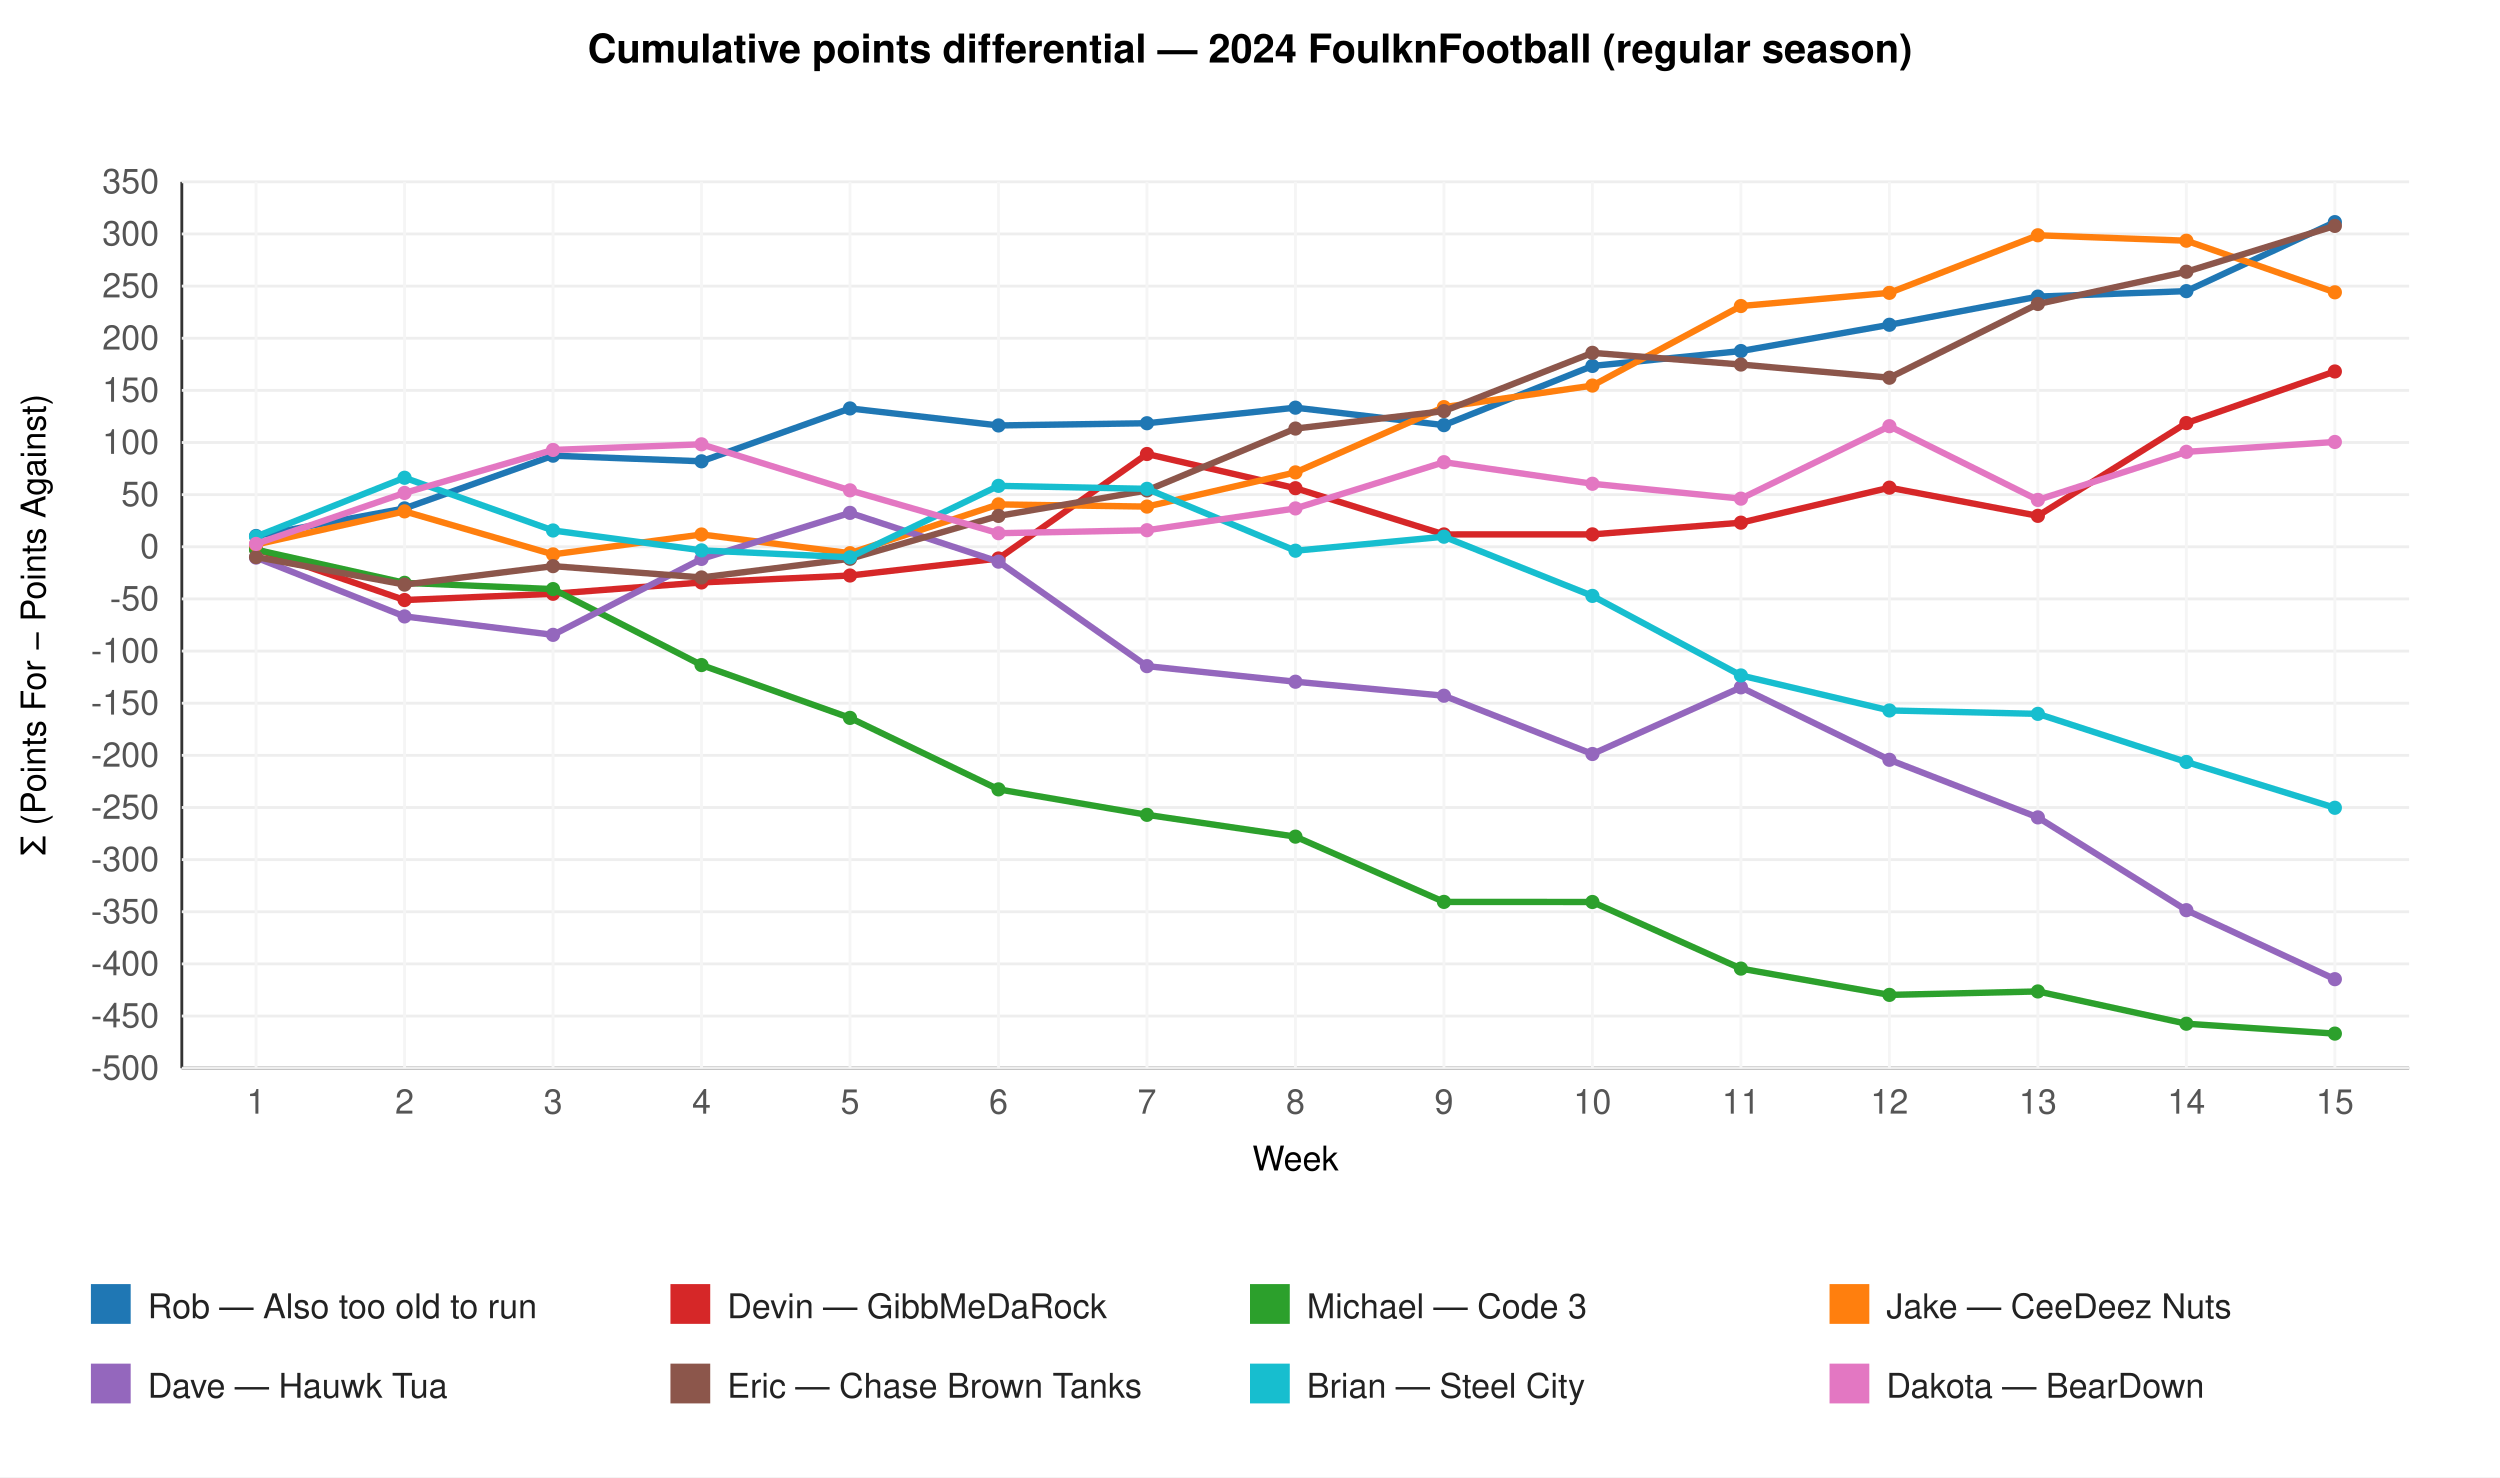
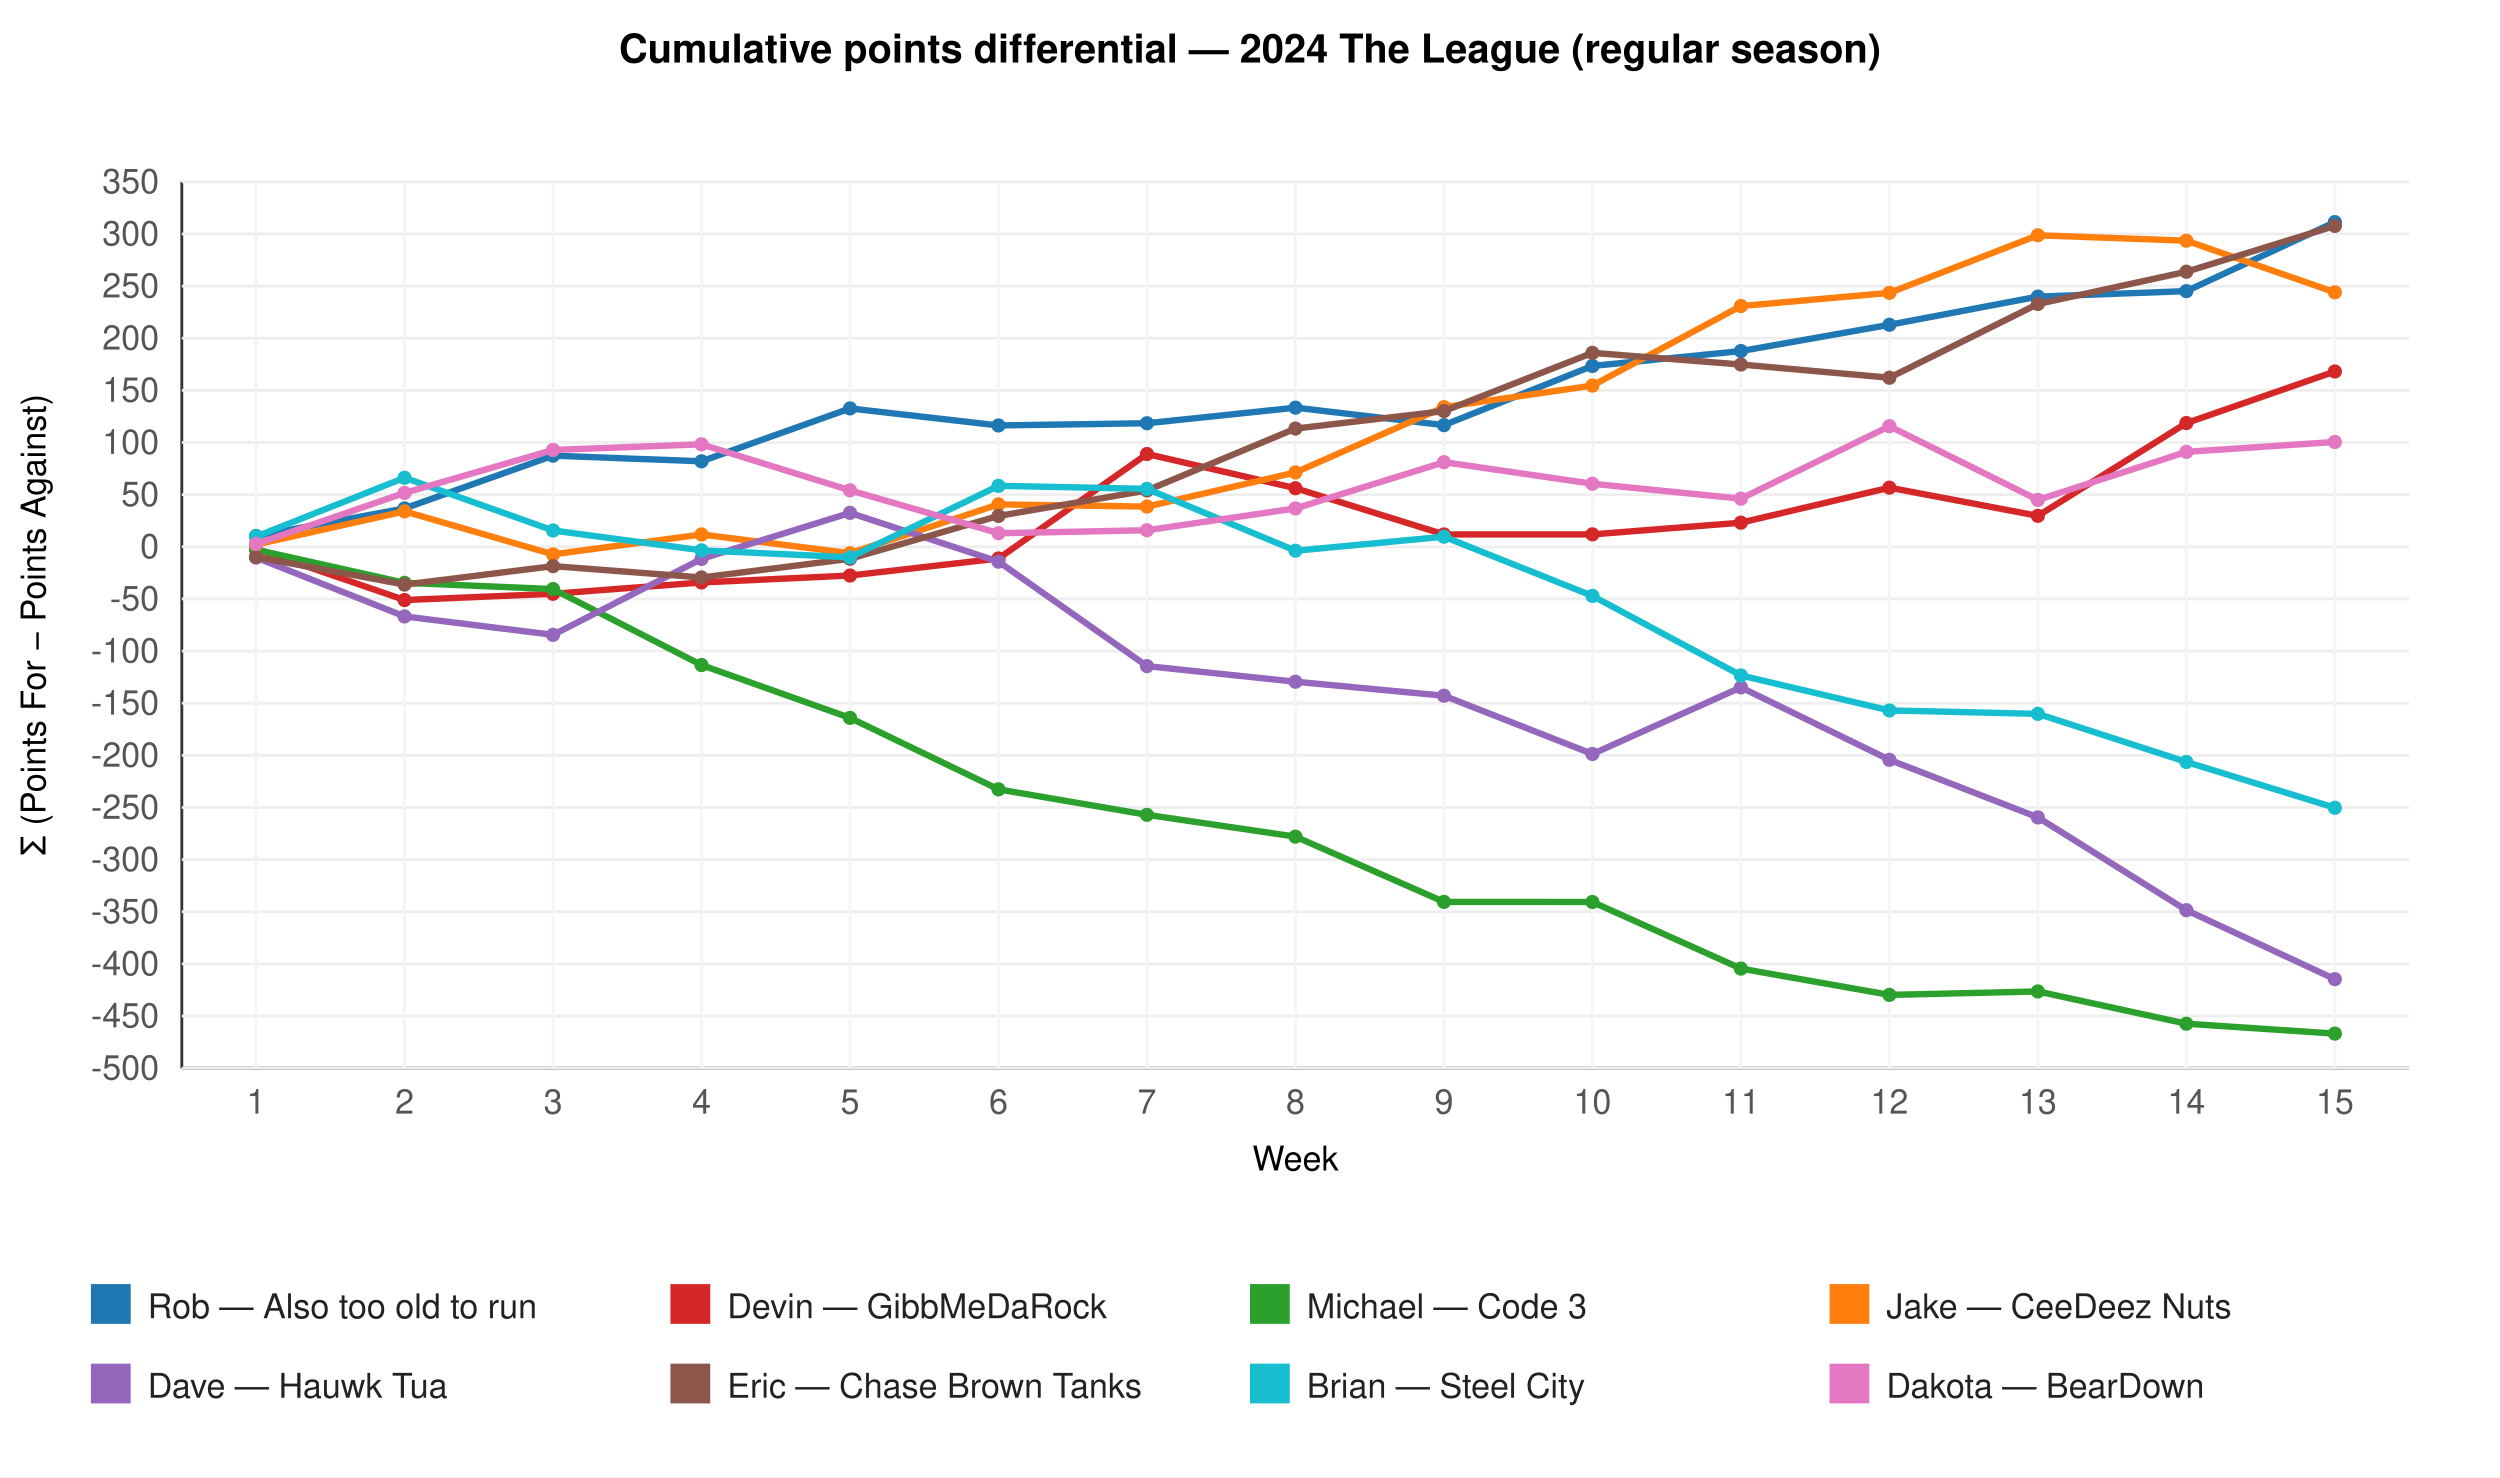
<svg xmlns="http://www.w3.org/2000/svg" viewBox="0 0 880 520" font-family="-apple-system, Segoe UI, Helvetica, Arial, sans-serif" font-size="12">
  <rect x="0" y="0" width="880" height="520" fill="#ffffff" />
-   <text x="440" y="22" text-anchor="middle" font-size="14" font-weight="600">Cumulative points differential — 2024 FoulknFootball (regular season)</text>
+   <text x="440" y="22" text-anchor="middle" font-size="14" font-weight="600">Cumulative points differential — 2024 The League (regular season)</text>
  <line x1="64" y1="64" x2="64" y2="376" stroke="#333" stroke-width="1" />
  <line x1="64" y1="376" x2="848" y2="376" stroke="#333" stroke-width="1" />
  <text x="16" y="220" text-anchor="middle" transform="rotate(-90 16 220)">Σ (Points For − Points Against)</text>
  <text x="456" y="412" text-anchor="middle">Week</text>
  <line x1="64" y1="376" x2="848" y2="376" stroke="#eee" stroke-width="1" />
  <text x="56" y="380" text-anchor="end" fill="#555">-500</text>
  <line x1="64" y1="357.65" x2="848" y2="357.65" stroke="#eee" stroke-width="1" />
  <text x="56" y="361.65" text-anchor="end" fill="#555">-450</text>
  <line x1="64" y1="339.29" x2="848" y2="339.29" stroke="#eee" stroke-width="1" />
  <text x="56" y="343.29" text-anchor="end" fill="#555">-400</text>
  <line x1="64" y1="320.94" x2="848" y2="320.94" stroke="#eee" stroke-width="1" />
  <text x="56" y="324.94" text-anchor="end" fill="#555">-350</text>
  <line x1="64" y1="302.59" x2="848" y2="302.59" stroke="#eee" stroke-width="1" />
  <text x="56" y="306.59" text-anchor="end" fill="#555">-300</text>
  <line x1="64" y1="284.24" x2="848" y2="284.24" stroke="#eee" stroke-width="1" />
  <text x="56" y="288.24" text-anchor="end" fill="#555">-250</text>
  <line x1="64" y1="265.88" x2="848" y2="265.88" stroke="#eee" stroke-width="1" />
  <text x="56" y="269.88" text-anchor="end" fill="#555">-200</text>
  <line x1="64" y1="247.53" x2="848" y2="247.53" stroke="#eee" stroke-width="1" />
  <text x="56" y="251.53" text-anchor="end" fill="#555">-150</text>
  <line x1="64" y1="229.18" x2="848" y2="229.18" stroke="#eee" stroke-width="1" />
  <text x="56" y="233.18" text-anchor="end" fill="#555">-100</text>
  <line x1="64" y1="210.82" x2="848" y2="210.82" stroke="#eee" stroke-width="1" />
  <text x="56" y="214.82" text-anchor="end" fill="#555">-50</text>
  <line x1="64" y1="192.47" x2="848" y2="192.47" stroke="#eee" stroke-width="1" />
  <text x="56" y="196.47" text-anchor="end" fill="#555">0</text>
  <line x1="64" y1="174.12" x2="848" y2="174.12" stroke="#eee" stroke-width="1" />
  <text x="56" y="178.12" text-anchor="end" fill="#555">50</text>
  <line x1="64" y1="155.76" x2="848" y2="155.76" stroke="#eee" stroke-width="1" />
  <text x="56" y="159.76" text-anchor="end" fill="#555">100</text>
  <line x1="64" y1="137.41" x2="848" y2="137.41" stroke="#eee" stroke-width="1" />
  <text x="56" y="141.41" text-anchor="end" fill="#555">150</text>
  <line x1="64" y1="119.06" x2="848" y2="119.06" stroke="#eee" stroke-width="1" />
  <text x="56" y="123.06" text-anchor="end" fill="#555">200</text>
  <line x1="64" y1="100.71" x2="848" y2="100.71" stroke="#eee" stroke-width="1" />
  <text x="56" y="104.71" text-anchor="end" fill="#555">250</text>
  <line x1="64" y1="82.35" x2="848" y2="82.35" stroke="#eee" stroke-width="1" />
  <text x="56" y="86.35" text-anchor="end" fill="#555">300</text>
  <line x1="64" y1="64" x2="848" y2="64" stroke="#eee" stroke-width="1" />
  <text x="56" y="68" text-anchor="end" fill="#555">350</text>
  <line x1="90.13" y1="64" x2="90.13" y2="376" stroke="#f5f5f5" stroke-width="1" />
  <text x="90.13" y="392" text-anchor="middle" fill="#555">1</text>
  <line x1="142.4" y1="64" x2="142.4" y2="376" stroke="#f5f5f5" stroke-width="1" />
  <text x="142.4" y="392" text-anchor="middle" fill="#555">2</text>
  <line x1="194.67" y1="64" x2="194.67" y2="376" stroke="#f5f5f5" stroke-width="1" />
  <text x="194.67" y="392" text-anchor="middle" fill="#555">3</text>
  <line x1="246.93" y1="64" x2="246.93" y2="376" stroke="#f5f5f5" stroke-width="1" />
  <text x="246.93" y="392" text-anchor="middle" fill="#555">4</text>
  <line x1="299.2" y1="64" x2="299.2" y2="376" stroke="#f5f5f5" stroke-width="1" />
  <text x="299.2" y="392" text-anchor="middle" fill="#555">5</text>
  <line x1="351.47" y1="64" x2="351.47" y2="376" stroke="#f5f5f5" stroke-width="1" />
  <text x="351.47" y="392" text-anchor="middle" fill="#555">6</text>
  <line x1="403.73" y1="64" x2="403.73" y2="376" stroke="#f5f5f5" stroke-width="1" />
  <text x="403.73" y="392" text-anchor="middle" fill="#555">7</text>
  <line x1="456" y1="64" x2="456" y2="376" stroke="#f5f5f5" stroke-width="1" />
  <text x="456" y="392" text-anchor="middle" fill="#555">8</text>
  <line x1="508.27" y1="64" x2="508.27" y2="376" stroke="#f5f5f5" stroke-width="1" />
  <text x="508.27" y="392" text-anchor="middle" fill="#555">9</text>
  <line x1="560.53" y1="64" x2="560.53" y2="376" stroke="#f5f5f5" stroke-width="1" />
  <text x="560.53" y="392" text-anchor="middle" fill="#555">10</text>
  <line x1="612.8" y1="64" x2="612.8" y2="376" stroke="#f5f5f5" stroke-width="1" />
  <text x="612.8" y="392" text-anchor="middle" fill="#555">11</text>
  <line x1="665.07" y1="64" x2="665.07" y2="376" stroke="#f5f5f5" stroke-width="1" />
  <text x="665.07" y="392" text-anchor="middle" fill="#555">12</text>
  <line x1="717.33" y1="64" x2="717.33" y2="376" stroke="#f5f5f5" stroke-width="1" />
  <text x="717.33" y="392" text-anchor="middle" fill="#555">13</text>
  <line x1="769.6" y1="64" x2="769.6" y2="376" stroke="#f5f5f5" stroke-width="1" />
  <text x="769.6" y="392" text-anchor="middle" fill="#555">14</text>
  <line x1="821.87" y1="64" x2="821.87" y2="376" stroke="#f5f5f5" stroke-width="1" />
  <text x="821.87" y="392" text-anchor="middle" fill="#555">15</text>
  <polyline fill="none" stroke="#1f77b4" stroke-width="2.25" stroke-linejoin="round" stroke-linecap="round" points="90.13,188.67 142.4,178.96 194.67,160.4 246.93,162.38 299.2,143.77 351.47,149.76 403.73,148.98 456,143.5 508.27,149.65 560.53,128.81 612.8,123.57 665.07,114.32 717.33,104.4 769.6,102.48 821.87,78.19" />
  <circle cx="90.13" cy="188.67" r="2.5" fill="#1f77b4" />
  <circle cx="142.4" cy="178.96" r="2.5" fill="#1f77b4" />
  <circle cx="194.67" cy="160.4" r="2.5" fill="#1f77b4" />
  <circle cx="246.93" cy="162.38" r="2.5" fill="#1f77b4" />
  <circle cx="299.2" cy="143.77" r="2.5" fill="#1f77b4" />
  <circle cx="351.47" cy="149.76" r="2.5" fill="#1f77b4" />
  <circle cx="403.73" cy="148.98" r="2.5" fill="#1f77b4" />
  <circle cx="456" cy="143.5" r="2.5" fill="#1f77b4" />
  <circle cx="508.27" cy="149.65" r="2.5" fill="#1f77b4" />
  <circle cx="560.53" cy="128.81" r="2.5" fill="#1f77b4" />
  <circle cx="612.8" cy="123.57" r="2.5" fill="#1f77b4" />
  <circle cx="665.07" cy="114.32" r="2.5" fill="#1f77b4" />
  <circle cx="717.33" cy="104.4" r="2.5" fill="#1f77b4" />
  <circle cx="769.6" cy="102.48" r="2.5" fill="#1f77b4" />
  <circle cx="821.87" cy="78.19" r="2.5" fill="#1f77b4" />
  <polyline fill="none" stroke="#d62728" stroke-width="2.25" stroke-linejoin="round" stroke-linecap="round" points="90.13,193.26 142.4,211.21 194.67,209.01 246.93,205.02 299.2,202.58 351.47,196.59 403.73,159.81 456,171.85 508.27,188.12 560.53,188.1 612.8,183.98 665.07,171.66 717.33,181.58 769.6,148.92 821.87,130.76" />
  <circle cx="90.13" cy="193.26" r="2.5" fill="#d62728" />
  <circle cx="142.4" cy="211.21" r="2.5" fill="#d62728" />
  <circle cx="194.67" cy="209.01" r="2.5" fill="#d62728" />
  <circle cx="246.93" cy="205.02" r="2.5" fill="#d62728" />
  <circle cx="299.2" cy="202.58" r="2.5" fill="#d62728" />
  <circle cx="351.47" cy="196.59" r="2.5" fill="#d62728" />
  <circle cx="403.73" cy="159.81" r="2.5" fill="#d62728" />
  <circle cx="456" cy="171.85" r="2.5" fill="#d62728" />
  <circle cx="508.27" cy="188.12" r="2.5" fill="#d62728" />
  <circle cx="560.53" cy="188.1" r="2.5" fill="#d62728" />
  <circle cx="612.8" cy="183.98" r="2.5" fill="#d62728" />
  <circle cx="665.07" cy="171.66" r="2.5" fill="#d62728" />
  <circle cx="717.33" cy="181.58" r="2.5" fill="#d62728" />
  <circle cx="769.6" cy="148.92" r="2.5" fill="#d62728" />
  <circle cx="821.87" cy="130.76" r="2.5" fill="#d62728" />
  <polyline fill="none" stroke="#2ca02c" stroke-width="2.25" stroke-linejoin="round" stroke-linecap="round" points="90.13,193.48 142.4,205.16 194.67,207.36 246.93,234.1 299.2,252.7 351.47,277.86 403.73,286.82 456,294.5 508.27,317.47 560.53,317.5 612.8,340.95 665.07,350.2 717.33,348.99 769.6,360.35 821.87,363.83" />
  <circle cx="90.13" cy="193.48" r="2.5" fill="#2ca02c" />
  <circle cx="142.4" cy="205.16" r="2.5" fill="#2ca02c" />
  <circle cx="194.67" cy="207.36" r="2.5" fill="#2ca02c" />
  <circle cx="246.93" cy="234.1" r="2.5" fill="#2ca02c" />
  <circle cx="299.2" cy="252.7" r="2.5" fill="#2ca02c" />
  <circle cx="351.47" cy="277.86" r="2.5" fill="#2ca02c" />
  <circle cx="403.73" cy="286.82" r="2.5" fill="#2ca02c" />
  <circle cx="456" cy="294.5" r="2.5" fill="#2ca02c" />
  <circle cx="508.27" cy="317.47" r="2.5" fill="#2ca02c" />
  <circle cx="560.53" cy="317.5" r="2.5" fill="#2ca02c" />
  <circle cx="612.8" cy="340.95" r="2.5" fill="#2ca02c" />
  <circle cx="665.07" cy="350.2" r="2.5" fill="#2ca02c" />
  <circle cx="717.33" cy="348.99" r="2.5" fill="#2ca02c" />
  <circle cx="769.6" cy="360.35" r="2.5" fill="#2ca02c" />
  <circle cx="821.87" cy="363.83" r="2.5" fill="#2ca02c" />
  <polyline fill="none" stroke="#ff7f0e" stroke-width="2.25" stroke-linejoin="round" stroke-linecap="round" points="90.13,191.69 142.4,180 194.67,195.14 246.93,188.14 299.2,194.72 351.47,177.55 403.73,178.32 456,166.28 508.27,143.31 560.53,135.72 612.8,107.72 665.07,103.08 717.33,82.82 769.6,84.73 821.87,102.89" />
  <circle cx="90.13" cy="191.69" r="2.5" fill="#ff7f0e" />
  <circle cx="142.4" cy="180" r="2.5" fill="#ff7f0e" />
  <circle cx="194.67" cy="195.14" r="2.5" fill="#ff7f0e" />
  <circle cx="246.93" cy="188.14" r="2.5" fill="#ff7f0e" />
  <circle cx="299.2" cy="194.72" r="2.5" fill="#ff7f0e" />
  <circle cx="351.47" cy="177.55" r="2.5" fill="#ff7f0e" />
  <circle cx="403.73" cy="178.32" r="2.5" fill="#ff7f0e" />
  <circle cx="456" cy="166.28" r="2.5" fill="#ff7f0e" />
  <circle cx="508.27" cy="143.31" r="2.5" fill="#ff7f0e" />
  <circle cx="560.53" cy="135.72" r="2.5" fill="#ff7f0e" />
  <circle cx="612.8" cy="107.72" r="2.5" fill="#ff7f0e" />
  <circle cx="665.07" cy="103.08" r="2.5" fill="#ff7f0e" />
  <circle cx="717.33" cy="82.82" r="2.5" fill="#ff7f0e" />
  <circle cx="769.6" cy="84.73" r="2.5" fill="#ff7f0e" />
  <circle cx="821.87" cy="102.89" r="2.5" fill="#ff7f0e" />
  <polyline fill="none" stroke="#9467bd" stroke-width="2.25" stroke-linejoin="round" stroke-linecap="round" points="90.13,196.27 142.4,216.98 194.67,223.47 246.93,196.74 299.2,180.53 351.47,197.7 403.73,234.48 456,239.97 508.27,244.9 560.53,265.41 612.8,241.95 665.07,267.45 717.33,287.72 769.6,320.38 821.87,344.67" />
  <circle cx="90.13" cy="196.27" r="2.5" fill="#9467bd" />
  <circle cx="142.4" cy="216.98" r="2.5" fill="#9467bd" />
  <circle cx="194.67" cy="223.47" r="2.5" fill="#9467bd" />
  <circle cx="246.93" cy="196.74" r="2.5" fill="#9467bd" />
  <circle cx="299.2" cy="180.53" r="2.5" fill="#9467bd" />
  <circle cx="351.47" cy="197.7" r="2.5" fill="#9467bd" />
  <circle cx="403.73" cy="234.48" r="2.5" fill="#9467bd" />
  <circle cx="456" cy="239.97" r="2.5" fill="#9467bd" />
  <circle cx="508.27" cy="244.9" r="2.5" fill="#9467bd" />
  <circle cx="560.53" cy="265.41" r="2.5" fill="#9467bd" />
  <circle cx="612.8" cy="241.95" r="2.5" fill="#9467bd" />
  <circle cx="665.07" cy="267.45" r="2.5" fill="#9467bd" />
  <circle cx="717.33" cy="287.72" r="2.5" fill="#9467bd" />
  <circle cx="769.6" cy="320.38" r="2.5" fill="#9467bd" />
  <circle cx="821.87" cy="344.67" r="2.5" fill="#9467bd" />
  <polyline fill="none" stroke="#8c564b" stroke-width="2.25" stroke-linejoin="round" stroke-linecap="round" points="90.13,196.07 142.4,205.78 194.67,199.28 246.93,203.27 299.2,196.69 351.47,181.6 403.73,172.63 456,150.85 508.27,144.7 560.53,124.2 612.8,128.32 665.07,132.96 717.33,107 769.6,95.65 821.87,79.52" />
  <circle cx="90.13" cy="196.07" r="2.5" fill="#8c564b" />
  <circle cx="142.4" cy="205.78" r="2.5" fill="#8c564b" />
  <circle cx="194.67" cy="199.28" r="2.5" fill="#8c564b" />
  <circle cx="246.93" cy="203.27" r="2.5" fill="#8c564b" />
  <circle cx="299.2" cy="196.69" r="2.5" fill="#8c564b" />
  <circle cx="351.47" cy="181.6" r="2.5" fill="#8c564b" />
  <circle cx="403.73" cy="172.63" r="2.5" fill="#8c564b" />
  <circle cx="456" cy="150.85" r="2.5" fill="#8c564b" />
  <circle cx="508.27" cy="144.7" r="2.5" fill="#8c564b" />
  <circle cx="560.53" cy="124.2" r="2.5" fill="#8c564b" />
  <circle cx="612.8" cy="128.32" r="2.5" fill="#8c564b" />
  <circle cx="665.07" cy="132.96" r="2.5" fill="#8c564b" />
  <circle cx="717.33" cy="107" r="2.5" fill="#8c564b" />
  <circle cx="769.6" cy="95.65" r="2.5" fill="#8c564b" />
  <circle cx="821.87" cy="79.52" r="2.5" fill="#8c564b" />
  <polyline fill="none" stroke="#17becf" stroke-width="2.25" stroke-linejoin="round" stroke-linecap="round" points="90.13,188.87 142.4,168.17 194.67,186.73 246.93,193.73 299.2,196.17 351.47,171.02 403.73,172.07 456,193.85 508.27,188.92 560.53,209.76 612.8,237.76 665.07,250.08 717.33,251.28 769.6,268.21 821.87,284.34" />
  <circle cx="90.13" cy="188.87" r="2.5" fill="#17becf" />
  <circle cx="142.4" cy="168.17" r="2.5" fill="#17becf" />
  <circle cx="194.67" cy="186.73" r="2.5" fill="#17becf" />
  <circle cx="246.93" cy="193.73" r="2.5" fill="#17becf" />
  <circle cx="299.2" cy="196.17" r="2.5" fill="#17becf" />
  <circle cx="351.47" cy="171.02" r="2.5" fill="#17becf" />
  <circle cx="403.73" cy="172.07" r="2.5" fill="#17becf" />
  <circle cx="456" cy="193.85" r="2.5" fill="#17becf" />
  <circle cx="508.27" cy="188.92" r="2.5" fill="#17becf" />
  <circle cx="560.53" cy="209.76" r="2.5" fill="#17becf" />
  <circle cx="612.8" cy="237.76" r="2.5" fill="#17becf" />
  <circle cx="665.07" cy="250.08" r="2.5" fill="#17becf" />
  <circle cx="717.33" cy="251.28" r="2.5" fill="#17becf" />
  <circle cx="769.6" cy="268.21" r="2.5" fill="#17becf" />
  <circle cx="821.87" cy="284.34" r="2.5" fill="#17becf" />
  <polyline fill="none" stroke="#e377c2" stroke-width="2.25" stroke-linejoin="round" stroke-linecap="round" points="90.13,191.46 142.4,173.52 194.67,158.38 246.93,156.4 299.2,172.6 351.47,187.69 403.73,186.64 456,178.96 508.27,162.69 560.53,170.29 612.8,175.53 665.07,150.02 717.33,175.97 769.6,159.05 821.87,155.57" />
  <circle cx="90.13" cy="191.46" r="2.5" fill="#e377c2" />
  <circle cx="142.4" cy="173.52" r="2.5" fill="#e377c2" />
  <circle cx="194.67" cy="158.38" r="2.5" fill="#e377c2" />
  <circle cx="246.93" cy="156.4" r="2.5" fill="#e377c2" />
  <circle cx="299.2" cy="172.6" r="2.5" fill="#e377c2" />
  <circle cx="351.47" cy="187.69" r="2.5" fill="#e377c2" />
  <circle cx="403.73" cy="186.64" r="2.5" fill="#e377c2" />
  <circle cx="456" cy="178.96" r="2.5" fill="#e377c2" />
  <circle cx="508.27" cy="162.69" r="2.5" fill="#e377c2" />
  <circle cx="560.53" cy="170.29" r="2.5" fill="#e377c2" />
  <circle cx="612.8" cy="175.53" r="2.5" fill="#e377c2" />
  <circle cx="665.07" cy="150.02" r="2.5" fill="#e377c2" />
  <circle cx="717.33" cy="175.97" r="2.5" fill="#e377c2" />
  <circle cx="769.6" cy="159.05" r="2.5" fill="#e377c2" />
  <circle cx="821.87" cy="155.57" r="2.5" fill="#e377c2" />
  <rect x="32" y="452" width="14" height="14" fill="#1f77b4" />
  <text x="52" y="464" fill="#222">Rob — Also too old to run</text>
  <rect x="236" y="452" width="14" height="14" fill="#d62728" />
  <text x="256" y="464" fill="#222">Devin — GibbMeDaRock</text>
  <rect x="440" y="452" width="14" height="14" fill="#2ca02c" />
  <text x="460" y="464" fill="#222">Michael — Code 3</text>
  <rect x="644" y="452" width="14" height="14" fill="#ff7f0e" />
  <text x="664" y="464" fill="#222">Jake — CeeDeez Nuts</text>
  <rect x="32" y="480" width="14" height="14" fill="#9467bd" />
  <text x="52" y="492" fill="#222">Dave — Hauwk Tua</text>
  <rect x="236" y="480" width="14" height="14" fill="#8c564b" />
  <text x="256" y="492" fill="#222">Eric — Chase Brown Tanks</text>
  <rect x="440" y="480" width="14" height="14" fill="#17becf" />
  <text x="460" y="492" fill="#222">Brian — Steel City</text>
  <rect x="644" y="480" width="14" height="14" fill="#e377c2" />
  <text x="664" y="492" fill="#222">Dakota — BearDown</text>
</svg>
